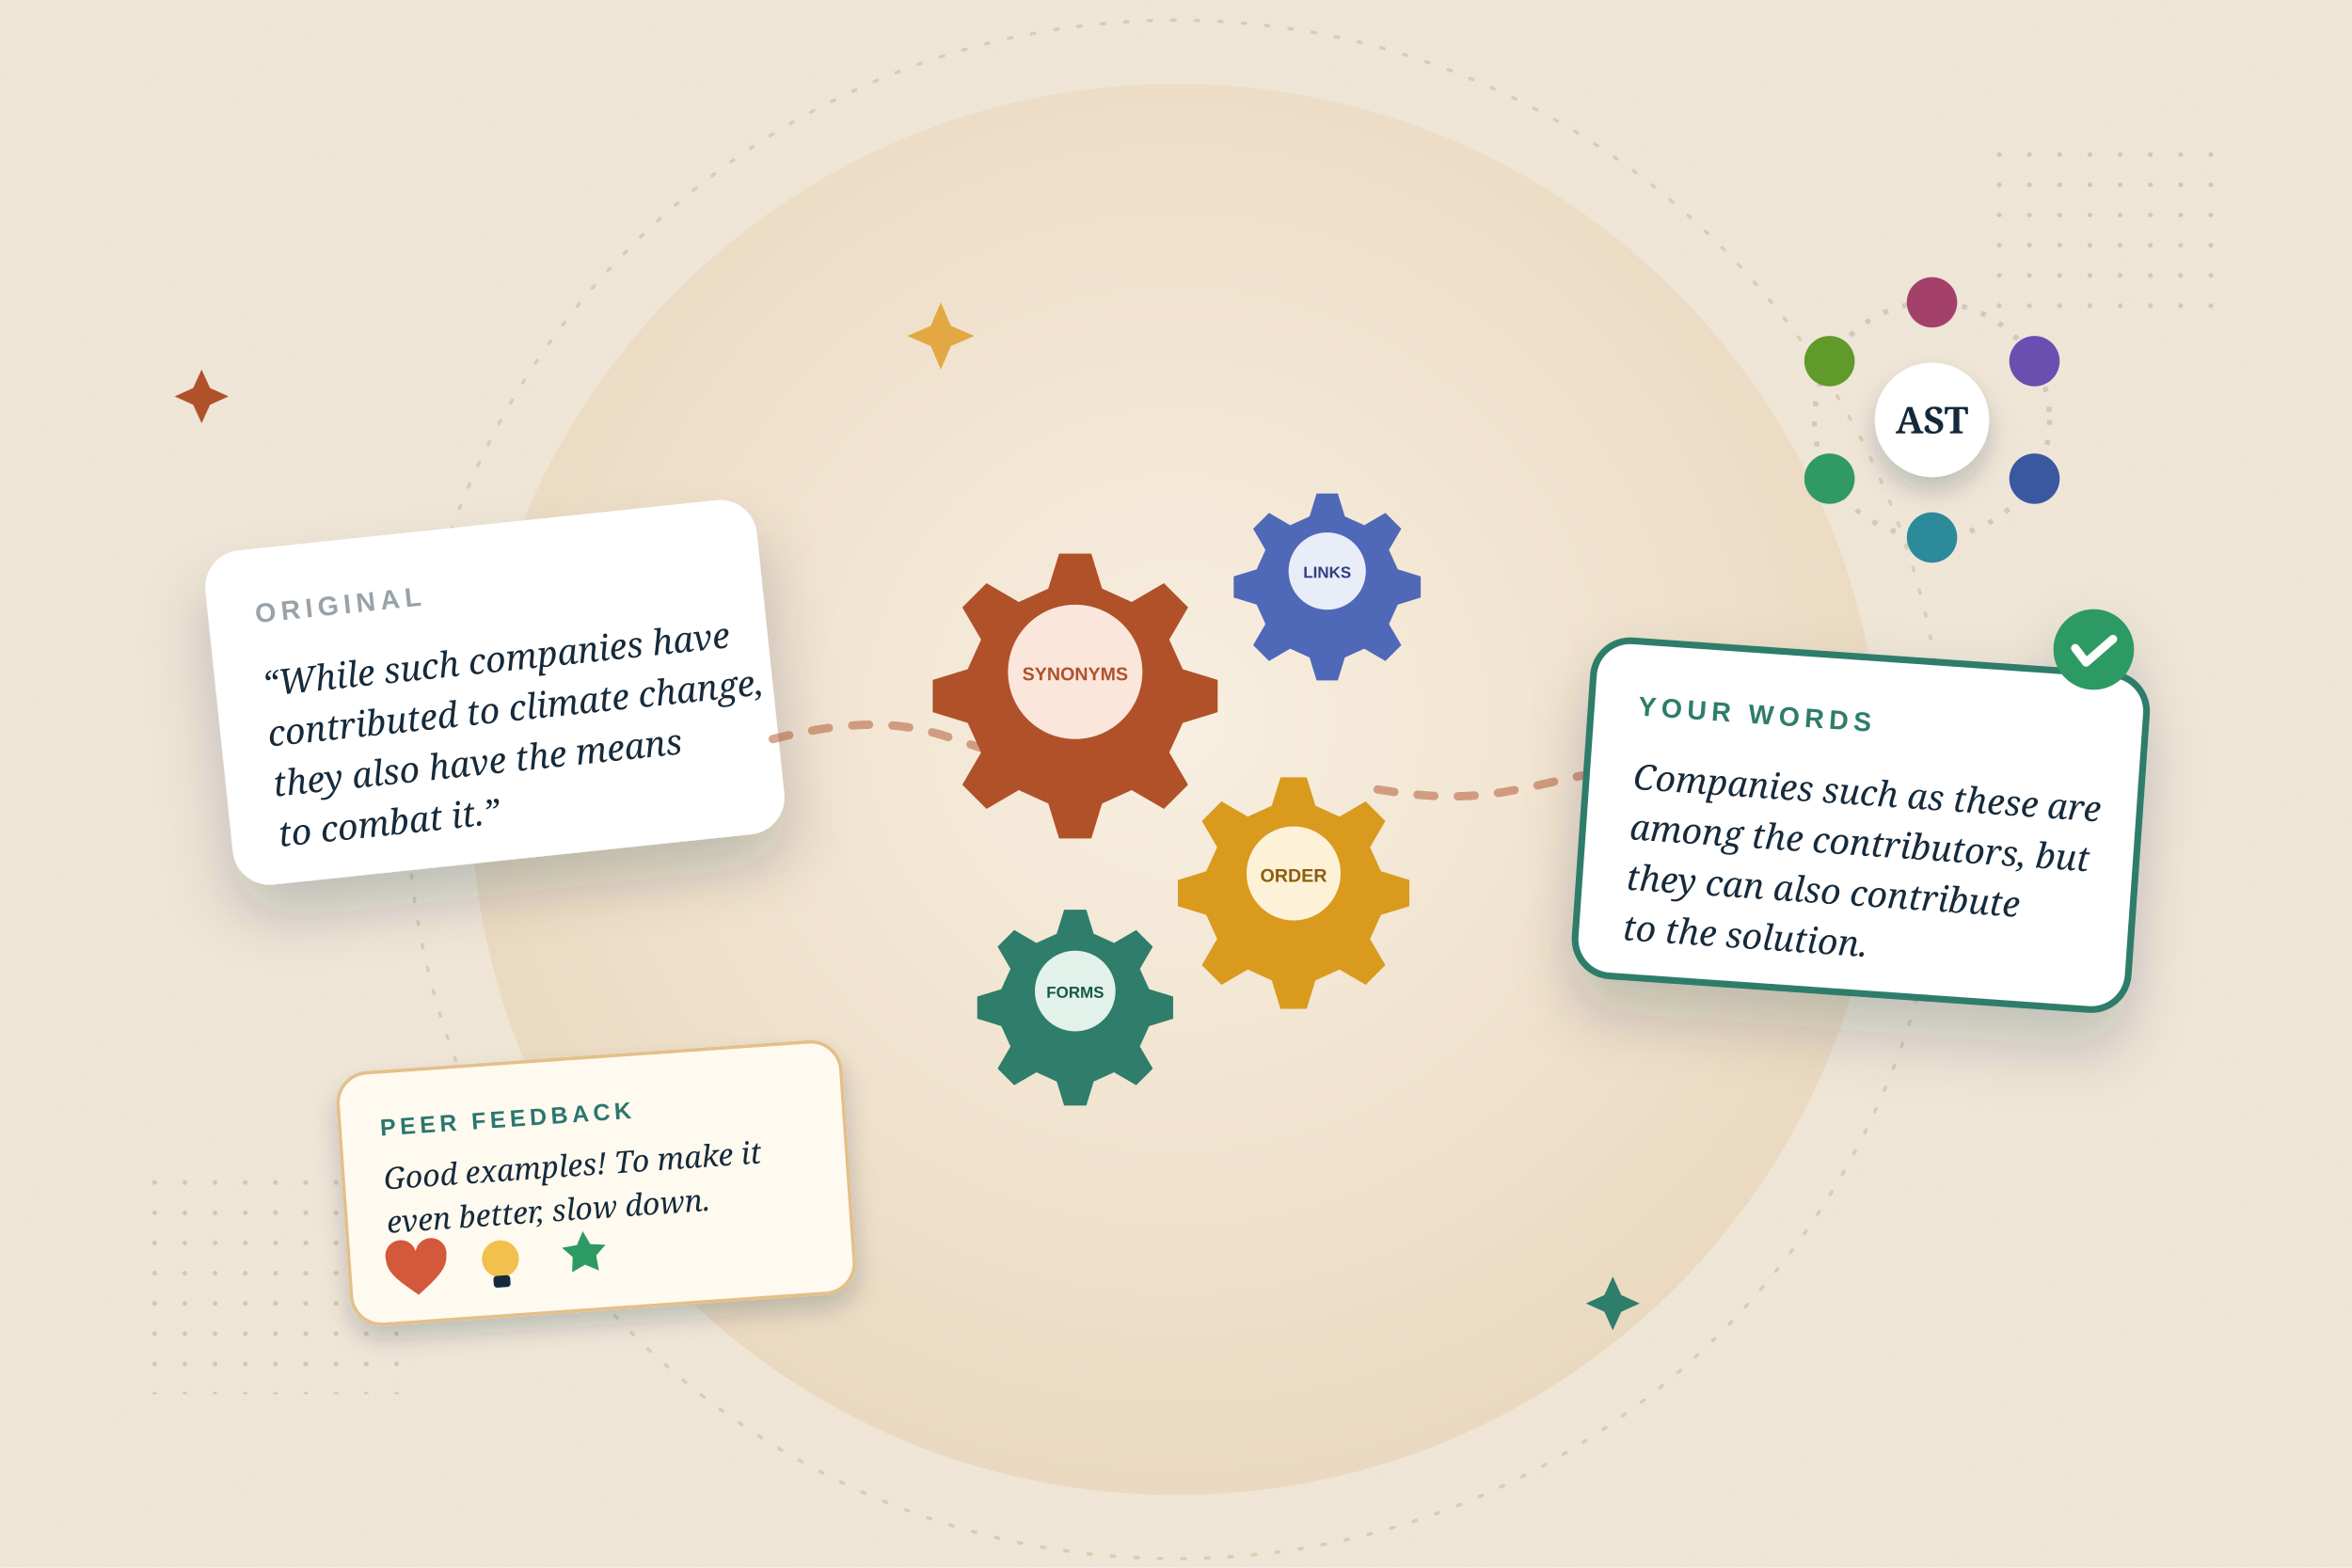
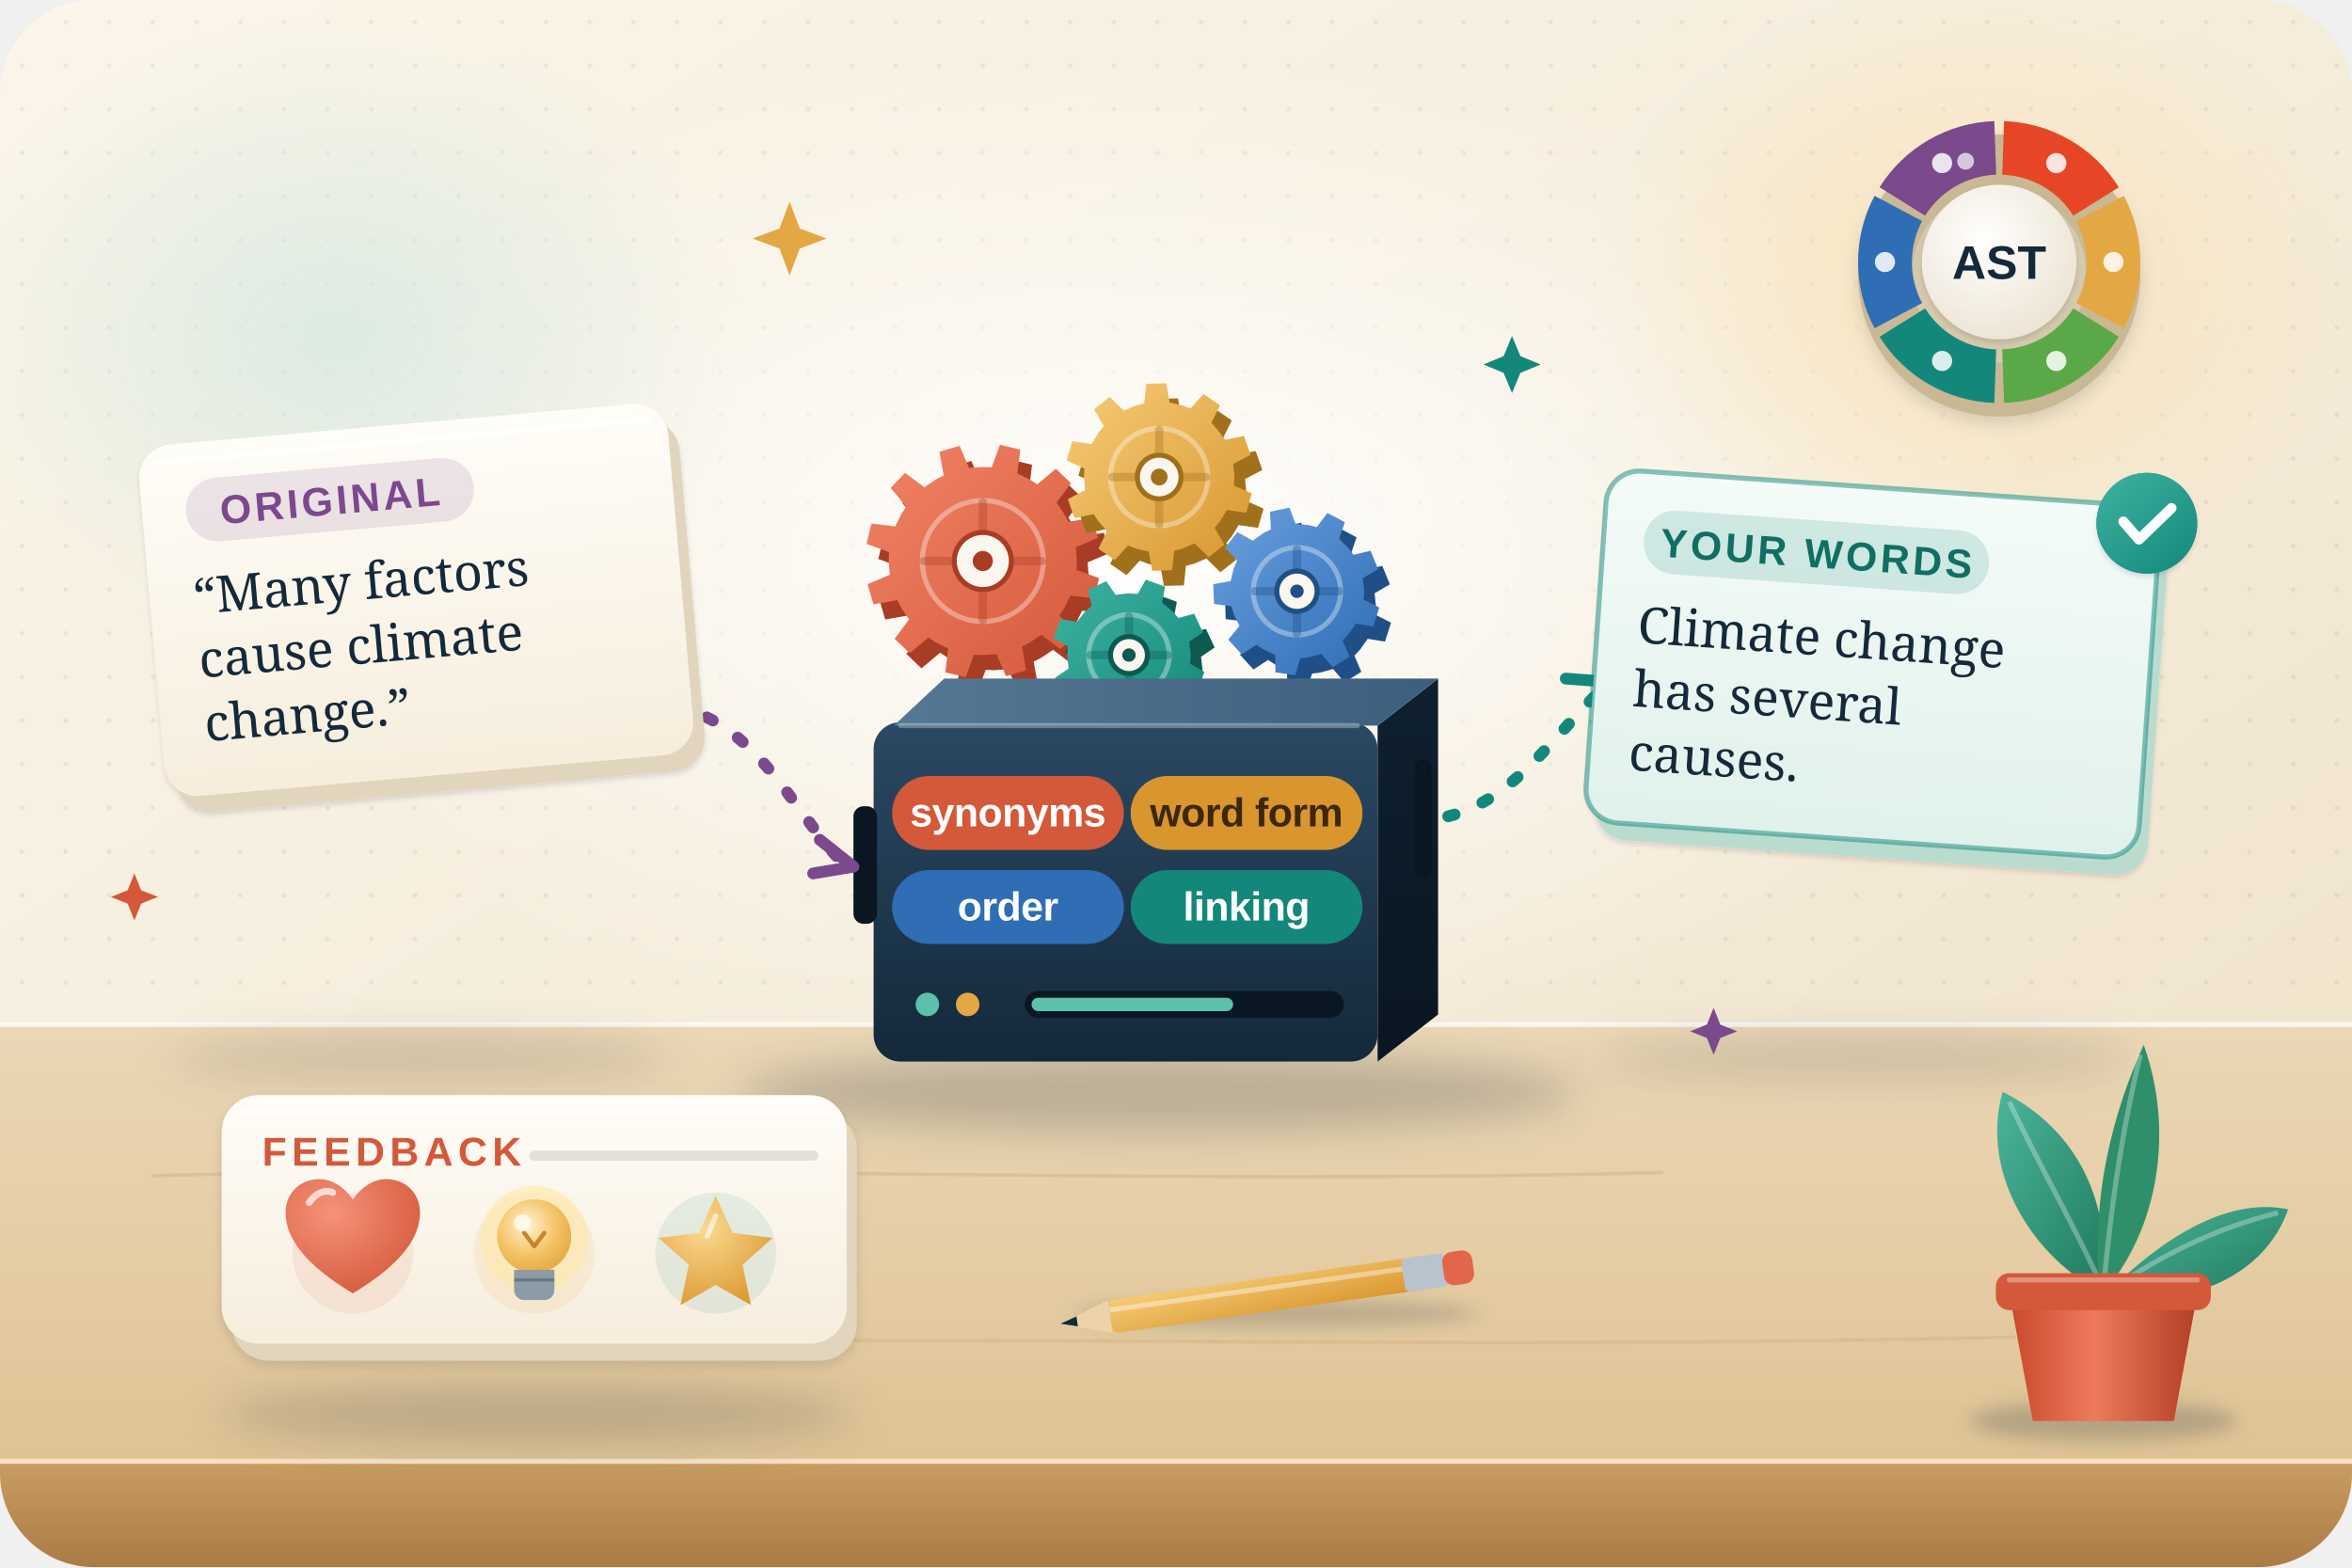
- <svg xmlns="http://www.w3.org/2000/svg" viewBox="0 0 1400 933" role="img" aria-labelledby="t">
+ <svg xmlns="http://www.w3.org/2000/svg" viewBox="0 0 1400 933" role="img" aria-labelledby="h3-t">
  <style>
-   .float { animation: float 6s ease-in-out infinite; transform-box: fill-box; transform-origin: center; } .f2 { animation-duration: 7.4s; animation-delay: -2s; } .f3 { animation-duration: 8.2s; animation-delay: -4s; }
-   .spin { animation: spin 10s linear infinite; transform-box: fill-box; transform-origin: center; } .rev { animation-direction: reverse; animation-duration: 8s; }
-   .flow { stroke-dasharray: 10 14; animation: flow 1.6s linear infinite; }
-   .orbit { animation: spin 40s linear infinite; transform-box: view-box; transform-origin: 1150px 250px; }
-   .twinkle { animation: twinkle 3s ease-in-out infinite; transform-box: fill-box; transform-origin: center; } .k2 { animation-delay: -1s; } .k3 { animation-delay: -2s; }
-   .beat { animation: beat 2.2s ease-in-out infinite; transform-box: fill-box; transform-origin: center; }
-   @keyframes float { 0%, 100% { transform: translateY(0) rotate(0); } 50% { transform: translateY(-14px) rotate(1.5deg); } }
-   @keyframes spin { to { transform: rotate(360deg); } }
-   @keyframes flow { to { stroke-dashoffset: -48; } }
-   @keyframes twinkle { 0%, 100% { opacity: .25; transform: scale(.7); } 50% { opacity: 1; transform: scale(1.1); } }
-   @keyframes beat { 0%, 100% { transform: scale(1); } 15% { transform: scale(1.15); } 30% { transform: scale(1); } }
+   .h3-spin { animation: h3-spin 12s linear infinite; transform-box: fill-box; transform-origin: center; }
+   .h3-rev { animation-direction: reverse; animation-duration: 9.6s; } .h3-c { animation-duration: 8.6s; } .h3-d { animation-duration: 7.9s; }
+   .h3-ring { animation: h3-spin 40s linear infinite; transform-box: fill-box; transform-origin: center; }
+   .h3-fl { animation: h3-fl 7s ease-in-out infinite; transform-box: fill-box; transform-origin: center; } .h3-f2 { animation-delay: -2.4s; animation-duration: 8s; } .h3-f3 { animation-delay: -4.6s; animation-duration: 9s; }
+   .h3-flow { stroke-dasharray: 4 18; animation: h3-flow 1.4s linear infinite; }
+   .h3-led { animation: h3-led 2s ease-in-out infinite; } .h3-led2 { animation-delay: -1s; }
+   .h3-beat { animation: h3-beat 2.4s ease-in-out infinite; transform-box: fill-box; transform-origin: center; }
+   .h3-glow { animation: h3-glow 3s ease-in-out infinite; }
+   .h3-leaf { animation: h3-leaf 5s ease-in-out infinite; transform-box: view-box; transform-origin: 1252px 760px; } .h3-leaf2 { animation-delay: -2.5s; }
+   .h3-tw { animation: h3-tw 3.2s ease-in-out infinite; transform-box: fill-box; transform-origin: center; } .h3-t2 { animation-delay: -1.1s; } .h3-t3 { animation-delay: -2.2s; }
+   @keyframes h3-spin { to { transform: rotate(360deg); } }
+   @keyframes h3-fl { 0%, 100% { transform: translateY(0); } 50% { transform: translateY(-12px); } }
+   @keyframes h3-flow { to { stroke-dashoffset: -44; } }
+   @keyframes h3-led { 0%, 100% { opacity: 1; } 50% { opacity: .3; } }
+   @keyframes h3-beat { 0%, 100% { transform: scale(1); } 12% { transform: scale(1.18); } 24% { transform: scale(1); } 36% { transform: scale(1.1); } 48% { transform: scale(1); } }
+   @keyframes h3-glow { 0%, 100% { opacity: .35; } 50% { opacity: .9; } }
+   @keyframes h3-leaf { 0%, 100% { transform: rotate(-2deg); } 50% { transform: rotate(2deg); } }
+   @keyframes h3-tw { 0%, 100% { opacity: .3; transform: scale(.6) rotate(0); } 50% { opacity: 1; transform: scale(1.05) rotate(45deg); } }
  @media (prefers-reduced-motion: reduce) { * { animation: none !important; } }
</style>
  <defs>
-     <filter id="paper" x="0" y="0" width="100%" height="100%">
-       <feTurbulence type="fractalNoise" baseFrequency=".8" numOctaves="3" seed="31" />
-       <feColorMatrix values="0 0 0 0 .5  0 0 0 0 .43  0 0 0 0 .32  0 0 0 .06 0" />
-       <feComposite in2="SourceGraphic" operator="in" />
-       <feBlend in="SourceGraphic" mode="multiply" />
+     <linearGradient id="h3-wall" x1="0" y1="0" x2="1" y2="1">
+       <stop offset="0" stop-color="#fbf6ea" />
+       <stop offset=".6" stop-color="#f4ead7" />
+       <stop offset="1" stop-color="#eee0c6" />
+     </linearGradient>
+     <linearGradient id="h3-floor" x1="0" y1="0" x2="0" y2="1">
+       <stop offset="0" stop-color="#ebd7b6" />
+       <stop offset="1" stop-color="#dfc394" />
+     </linearGradient>
+     <linearGradient id="h3-edge" x1="0" y1="0" x2="0" y2="1">
+       <stop offset="0" stop-color="#c99d63" />
+       <stop offset="1" stop-color="#a97c45" />
+     </linearGradient>
+     <radialGradient id="h3-glow" cx=".5" cy=".5" r=".5">
+       <stop offset="0" stop-color="#fff" stop-opacity=".95" />
+       <stop offset="1" stop-color="#fff" stop-opacity="0" />
+     </radialGradient>
+     <radialGradient id="h3-glow2" cx=".5" cy=".5" r=".5">
+       <stop offset="0" stop-color="#d6e9e3" stop-opacity=".8" />
+       <stop offset="1" stop-color="#d6e9e3" stop-opacity="0" />
+     </radialGradient>
+     <radialGradient id="h3-glow3" cx=".5" cy=".5" r=".5">
+       <stop offset="0" stop-color="#fbe2b4" stop-opacity=".8" />
+       <stop offset="1" stop-color="#fbe2b4" stop-opacity="0" />
+     </radialGradient>
+     <pattern id="h3-dots" width="26" height="26" patternUnits="userSpaceOnUse">
+       <circle cx="13" cy="13" r="1.4" fill="#14293a" fill-opacity=".07" />
+     </pattern>
+     <clipPath id="h3-clip">
+       <rect width="1400" height="933" rx="56" />
+     </clipPath>
+     <linearGradient id="h3-gC" x1="0" y1="0" x2="1" y2="1">
+       <stop offset="0" stop-color="#f28467" />
+       <stop offset="1" stop-color="#d4583a" />
+     </linearGradient>
+     <linearGradient id="h3-gG" x1="0" y1="0" x2="1" y2="1">
+       <stop offset="0" stop-color="#f6cc78" />
+       <stop offset="1" stop-color="#d9962e" />
+     </linearGradient>
+     <linearGradient id="h3-gB" x1="0" y1="0" x2="1" y2="1">
+       <stop offset="0" stop-color="#6aa0de" />
+       <stop offset="1" stop-color="#2f6db5" />
+     </linearGradient>
+     <linearGradient id="h3-gT" x1="0" y1="0" x2="1" y2="1">
+       <stop offset="0" stop-color="#3fb3a1" />
+       <stop offset="1" stop-color="#13887a" />
+     </linearGradient>
+     <linearGradient id="h3-front" x1="0" y1="0" x2="0" y2="1">
+       <stop offset="0" stop-color="#2b4964" />
+       <stop offset="1" stop-color="#14293a" />
+     </linearGradient>
+     <linearGradient id="h3-top" x1="0" y1="0" x2="1" y2="0">
+       <stop offset="0" stop-color="#557894" />
+       <stop offset="1" stop-color="#3d5f7d" />
+     </linearGradient>
+     <linearGradient id="h3-side" x1="0" y1="0" x2="0" y2="1">
+       <stop offset="0" stop-color="#0f2030" />
+       <stop offset="1" stop-color="#0a1622" />
+     </linearGradient>
+     <linearGradient id="h3-card" x1="0" y1="0" x2="0" y2="1">
+       <stop offset="0" stop-color="#fffdf8" />
+       <stop offset="1" stop-color="#f6eddc" />
+     </linearGradient>
+     <linearGradient id="h3-card2" x1="0" y1="0" x2="0" y2="1">
+       <stop offset="0" stop-color="#f4fbf8" />
+       <stop offset="1" stop-color="#e0f1eb" />
+     </linearGradient>
+     <linearGradient id="h3-pot" x1="0" y1="0" x2="1" y2="0">
+       <stop offset="0" stop-color="#c9482c" />
+       <stop offset=".45" stop-color="#ee7a5c" />
+       <stop offset="1" stop-color="#b13f26" />
+     </linearGradient>
+     <linearGradient id="h3-lf" x1="0" y1="0" x2="1" y2="1">
+       <stop offset="0" stop-color="#4cb59a" />
+       <stop offset="1" stop-color="#1f7a5f" />
+     </linearGradient>
+     <radialGradient id="h3-bulb" cx=".4" cy=".35" r=".7">
+       <stop offset="0" stop-color="#fff4cf" />
+       <stop offset=".6" stop-color="#f4c162" />
+       <stop offset="1" stop-color="#e3a843" />
+     </radialGradient>
+     <radialGradient id="h3-heart" cx=".35" cy=".3" r=".8">
+       <stop offset="0" stop-color="#f6927a" />
+       <stop offset="1" stop-color="#d4583a" />
+     </radialGradient>
+     <radialGradient id="h3-star" cx=".4" cy=".3" r=".8">
+       <stop offset="0" stop-color="#fbd98f" />
+       <stop offset="1" stop-color="#d9962e" />
+     </radialGradient>
+     <radialGradient id="h3-hub" cx=".4" cy=".35" r=".7">
+       <stop offset="0" stop-color="#ffffff" />
+       <stop offset="1" stop-color="#ece3d2" />
+     </radialGradient>
+     <filter id="h3-sh" x="-20%" y="-20%" width="140%" height="160%">
+       <feDropShadow dx="0" dy="22" stdDeviation="20" flood-color="#14293a" flood-opacity=".18" />
+       <feDropShadow dx="0" dy="3" stdDeviation="3" flood-color="#14293a" flood-opacity=".14" />
    </filter>
-     <filter id="soft" x="-20%" y="-20%" width="140%" height="160%">
-       <feDropShadow dx="0" dy="20" stdDeviation="18" flood-color="#14293a" flood-opacity=".2" />
+     <filter id="h3-sh2" x="-30%" y="-30%" width="160%" height="180%">
+       <feDropShadow dx="0" dy="10" stdDeviation="9" flood-color="#14293a" flood-opacity=".18" />
+       <feDropShadow dx="0" dy="2" stdDeviation="1.5" flood-color="#14293a" flood-opacity=".12" />
    </filter>
-     <filter id="lift" x="-30%" y="-30%" width="160%" height="170%">
-       <feDropShadow dx="0" dy="8" stdDeviation="7" flood-color="#14293a" flood-opacity=".2" />
+     <filter id="h3-blur" x="-30%" y="-80%" width="160%" height="260%">
+       <feGaussianBlur stdDeviation="12" />
    </filter>
-     <radialGradient id="glow" cx="50%" cy="45%" r="55%">
-       <stop offset="0" stop-color="#f8efe1" />
-       <stop offset="1" stop-color="#ead9c0" />
-     </radialGradient>
-     <pattern id="dots" width="18" height="18" patternUnits="userSpaceOnUse">
-       <circle cx="2" cy="2" r="1.4" fill="#8c6a2e" opacity=".25" />
-     </pattern>
-     <path id="gear" d="M-6-44h12l4 13 11 5 12-7 9 9-7 12 5 11 13 4v12l-13 4-5 11 7 12-9 9-12-7-11 5-4 13h-12l-4-13-11-5-12 7-9-9 7-12-5-11-13-4v-12l13-4 5-11-7-12 9-9 12 7 11-5z" />
+     <filter id="h3-blur2" x="-30%" y="-80%" width="160%" height="260%">
+       <feGaussianBlur stdDeviation="5" />
+     </filter>
  </defs>
-   <rect width="1400" height="933" fill="#f0e7d9" />
-   <rect width="1400" height="933" fill="#f0e7d9" filter="url(#paper)" />
-   <circle cx="700" cy="470" r="420" fill="url(#glow)" />
-   <circle cx="700" cy="470" r="458" fill="none" stroke="#8c6a2e" stroke-opacity=".2" stroke-width="2" stroke-dasharray="2 12" stroke-linecap="round" />
-   <rect x="90" y="700" width="160" height="130" fill="url(#dots)" />
-   <rect x="1180" y="80" width="140" height="110" fill="url(#dots)" />
-   <g class="float">
-     <g transform="translate(120 330) rotate(-6)" filter="url(#soft)">
-       <rect width="330" height="200" rx="22" fill="#fff" />
-       <text x="28" y="44" font-family="'Helvetica Neue', Arial, sans-serif" font-weight="800" font-size="16" letter-spacing="3" fill="#98a2a9">ORIGINAL</text>
-       <text x="28" y="88" font-family="Georgia, serif" font-style="italic" font-size="21" fill="#14293a">“While such companies have</text>
-       <text x="28" y="118" font-family="Georgia, serif" font-style="italic" font-size="21" fill="#14293a">contributed to climate change,</text>
-       <text x="28" y="148" font-family="Georgia, serif" font-style="italic" font-size="21" fill="#14293a">they also have the means</text>
-       <text x="28" y="178" font-family="Georgia, serif" font-style="italic" font-size="21" fill="#14293a">to combat it.”</text>
-     </g>
-   </g>
-   <path class="flow" d="M460 440C540 420 560 440 600 450M820 470C880 480 900 470 950 460" stroke="#b0512a" stroke-opacity=".5" stroke-width="5" fill="none" stroke-linecap="round" />
-   <g transform="translate(640 400)">
-     <g class="spin">
-       <use href="#gear" fill="#b0512a" transform="scale(1.6)" />
-     </g>
-     <circle r="40" fill="#fbe6dc" />
-     <text y="5" text-anchor="middle" font-family="'Helvetica Neue', Arial, sans-serif" font-weight="800" font-size="11" fill="#b0512a">SYNONYMS</text>
-   </g>
-   <g transform="translate(770 520)">
-     <g class="spin rev">
-       <use href="#gear" fill="#d99a1e" transform="scale(1.3)" />
-     </g>
-     <circle r="28" fill="#fdf1d8" />
-     <text y="5" text-anchor="middle" font-family="'Helvetica Neue', Arial, sans-serif" font-weight="800" font-size="11" fill="#8a5f0c">ORDER</text>
-   </g>
-   <g transform="translate(640 590)">
-     <g class="spin">
-       <use href="#gear" fill="#2f7d6b" transform="scale(1.1)" />
-     </g>
-     <circle r="24" fill="#e2f1ea" />
-     <text y="4" text-anchor="middle" font-family="'Helvetica Neue', Arial, sans-serif" font-weight="800" font-size="9.5" fill="#145946">FORMS</text>
-   </g>
-   <g transform="translate(790 340)">
-     <g class="spin rev">
-       <use href="#gear" fill="#4f68b8" transform="scale(1.05)" />
-     </g>
-     <circle r="23" fill="#e9edf8" />
-     <text y="4" text-anchor="middle" font-family="'Helvetica Neue', Arial, sans-serif" font-weight="800" font-size="9.5" fill="#2c3f80">LINKS</text>
-   </g>
-   <g class="float f2">
-     <g transform="translate(950 380) rotate(4)" filter="url(#soft)">
-       <rect width="330" height="200" rx="22" fill="#fff" />
-       <rect width="330" height="200" rx="22" fill="none" stroke="#2f7d6b" stroke-width="4" />
-       <text x="28" y="44" font-family="'Helvetica Neue', Arial, sans-serif" font-weight="800" font-size="16" letter-spacing="3" fill="#2f7d6b">YOUR WORDS</text>
-       <text x="28" y="88" font-family="Georgia, serif" font-style="italic" font-size="21" fill="#14293a">Companies such as these are</text>
-       <text x="28" y="118" font-family="Georgia, serif" font-style="italic" font-size="21" fill="#14293a">among the contributors, but</text>
-       <text x="28" y="148" font-family="Georgia, serif" font-style="italic" font-size="21" fill="#14293a">they can also contribute</text>
-       <text x="28" y="178" font-family="Georgia, serif" font-style="italic" font-size="21" fill="#14293a">to the solution.</text>
-       <g transform="translate(296 -14)">
-         <circle r="24" fill="#2f9a63" />
-         <path d="M-11 0l7 8 15-15" stroke="#fff" stroke-width="5" stroke-linecap="round" stroke-linejoin="round" fill="none" />
-       </g>
-     </g>
-   </g>
-   <g class="orbit">
-     <circle cx="1150" cy="250" r="70" fill="none" stroke="#14293a" stroke-opacity=".15" stroke-width="3" stroke-dasharray="3 9" />
-     <circle cx="1150" cy="180" r="15" fill="#a3416a" />
-     <circle cx="1211" cy="215" r="15" fill="#6a4fb0" />
-     <circle cx="1211" cy="285" r="15" fill="#3a58a0" />
-     <circle cx="1150" cy="320" r="15" fill="#2d8a9a" />
-     <circle cx="1089" cy="285" r="15" fill="#2f9a63" />
-     <circle cx="1089" cy="215" r="15" fill="#5f9a2a" />
-   </g>
-   <circle cx="1150" cy="250" r="34" fill="#fff" filter="url(#lift)" />
-   <text x="1150" y="258" text-anchor="middle" font-family="Georgia, serif" font-weight="700" font-size="22" fill="#14293a">AST</text>
-   <g class="float f3">
-     <g transform="translate(200 640) rotate(-4)" filter="url(#lift)">
-       <rect width="300" height="150" rx="18" fill="#fffaf0" />
-       <rect width="300" height="150" rx="18" fill="none" stroke="#e3c08a" stroke-width="2" />
-       <text x="24" y="38" font-family="'Helvetica Neue', Arial, sans-serif" font-weight="800" font-size="14" letter-spacing="2.5" fill="#2b776e">PEER FEEDBACK</text>
-       <text x="24" y="70" font-family="Georgia, serif" font-style="italic" font-size="18" fill="#14293a">Good examples! To make it</text>
-       <text x="24" y="96" font-family="Georgia, serif" font-style="italic" font-size="18" fill="#14293a">even better, slow down.</text>
-       <g transform="translate(40 124)">
-         <g class="beat">
-           <path d="M0 10c-10-8-18-14-18-22a9 9 0 0 1 18-4 9 9 0 0 1 18 4c0 8-8 14-18 22z" fill="#d4583a" />
-         </g>
-       </g>
-       <g transform="translate(90 116)">
-         <circle r="11" fill="#f2c14e" />
-         <rect x="-5" y="10" width="10" height="7" rx="2" fill="#14293a" />
-       </g>
-       <g transform="translate(140 116)">
-         <path d="M0-13l4 8 9 1-6 6 1 9-8-4-8 4 1-9-6-6 9-1z" fill="#2f9a63" />
-       </g>
-     </g>
-   </g>
-   <g class="twinkle">
-     <path d="M560 180l6 14 14 6-14 6-6 14-6-14-14-6 14-6z" fill="#e3a843" />
-   </g>
-   <g class="twinkle k2">
-     <path d="M960 760l5 11 11 5-11 5-5 11-5-11-11-5 11-5z" fill="#2f7d6b" />
-   </g>
-   <g class="twinkle k3">
-     <path d="M120 220l5 11 11 5-11 5-5 11-5-11-11-5 11-5z" fill="#b0512a" />
+   <g clip-path="url(#h3-clip)">
+     <rect width="1400" height="933" fill="url(#h3-wall)" />
+     <rect width="1400" height="610" fill="url(#h3-dots)" />
+     <ellipse cx="680" cy="330" rx="540" ry="300" fill="url(#h3-glow)" />
+     <ellipse cx="200" cy="200" rx="240" ry="190" fill="url(#h3-glow2)" />
+     <ellipse cx="1180" cy="170" rx="230" ry="180" fill="url(#h3-glow3)" />
+     <path d="M0 610h1400v260H0z" fill="url(#h3-floor)" />
+     <path d="M0 610h1400" stroke="#fff" stroke-opacity=".7" stroke-width="3" />
+     <path d="M0 870h1400v63H0z" fill="url(#h3-edge)" />
+     <path d="M0 870h1400" stroke="#f5e2c2" stroke-width="3" />
+     <path d="M90 700c300-8 600 6 900-2M300 800c280-6 560 4 900-4" stroke="#d7b688" stroke-width="2" fill="none" opacity=".6" />
+     <g transform="translate(0 34)">
+       <g transform="translate(585 300)">
+         <g transform="translate(7 9)">
+           <path class="h3-spin" d="M56.0 0.0L55.8 5.3L69.2 10.2L66.3 22.3L52.1 20.6L48.5 28.0L45.6 32.4L54.9 43.5L46.3 52.5L34.8 43.9L28.0 48.5L23.3 50.9L25.8 65.1L13.8 68.6L8.2 55.4L0.0 56.0L-5.3 55.8L-10.2 69.2L-22.3 66.3L-20.6 52.1L-28.0 48.5L-32.4 45.6L-43.5 54.9L-52.5 46.3L-43.9 34.8L-48.5 28.0L-50.9 23.3L-65.1 25.8L-68.6 13.8L-55.4 8.2L-56.0 0.0L-55.8 -5.3L-69.2 -10.2L-66.3 -22.3L-52.1 -20.6L-48.5 -28.0L-45.6 -32.4L-54.9 -43.5L-46.3 -52.5L-34.8 -43.9L-28.0 -48.5L-23.3 -50.9L-25.8 -65.1L-13.8 -68.6L-8.2 -55.4L-0.0 -56.0L5.3 -55.8L10.2 -69.2L22.3 -66.3L20.6 -52.1L28.0 -48.5L32.4 -45.6L43.5 -54.9L52.5 -46.3L43.9 -34.8L48.5 -28.0L50.9 -23.3L65.1 -25.8L68.6 -13.8L55.4 -8.2Z" fill="#a93c24" />
+         </g>
+         <path class="h3-spin" d="M56.0 0.0L55.8 5.3L69.2 10.2L66.3 22.3L52.1 20.6L48.5 28.0L45.6 32.4L54.9 43.5L46.3 52.5L34.8 43.9L28.0 48.5L23.3 50.9L25.8 65.1L13.8 68.6L8.2 55.4L0.0 56.0L-5.3 55.8L-10.2 69.2L-22.3 66.3L-20.6 52.1L-28.0 48.5L-32.4 45.6L-43.5 54.9L-52.5 46.3L-43.9 34.8L-48.5 28.0L-50.9 23.3L-65.1 25.8L-68.6 13.8L-55.4 8.2L-56.0 0.0L-55.8 -5.3L-69.2 -10.2L-66.3 -22.3L-52.1 -20.6L-48.5 -28.0L-45.6 -32.4L-54.9 -43.5L-46.3 -52.5L-34.8 -43.9L-28.0 -48.5L-23.3 -50.9L-25.8 -65.1L-13.8 -68.6L-8.2 -55.4L-0.0 -56.0L5.3 -55.8L10.2 -69.2L22.3 -66.3L20.6 -52.1L28.0 -48.5L32.4 -45.6L43.5 -54.9L52.5 -46.3L43.9 -34.8L48.5 -28.0L50.9 -23.3L65.1 -25.8L68.6 -13.8L55.4 -8.2Z" fill="url(#h3-gC)" />
+         <g class="h3-spin">
+           <circle r="36" fill="none" stroke="#fff" stroke-opacity=".35" stroke-width="3" />
+           <path d="M0 -35V35M-35 0H35" stroke="#a93c24" stroke-opacity=".35" stroke-width="5" stroke-linecap="round" />
+         </g>
+         <circle r="17" fill="#fbf7ef" />
+         <circle r="17" fill="none" stroke="#a93c24" stroke-width="3" />
+         <circle r="6" fill="#a93c24" />
+       </g>
+       <g transform="translate(690 250)">
+         <g transform="translate(7 9)">
+           <path class="h3-spin h3-rev" d="M44.8 0.0L44.5 5.1L55.1 9.8L51.8 21.3L40.3 19.6L36.2 26.3L33.0 30.3L38.8 40.3L29.4 47.7L21.1 39.5L13.8 42.6L8.9 43.9L7.7 55.5L-4.2 55.8L-6.2 44.4L-13.8 42.6L-18.6 40.8L-26.4 49.4L-36.2 42.7L-31.1 32.3L-36.2 26.3L-39.0 22.1L-50.4 24.5L-54.4 13.2L-44.1 7.8L-44.8 0.0L-44.5 -5.1L-55.1 -9.8L-51.8 -21.3L-40.3 -19.6L-36.2 -26.3L-33.0 -30.3L-38.8 -40.3L-29.4 -47.7L-21.1 -39.5L-13.8 -42.6L-8.9 -43.9L-7.7 -55.5L4.2 -55.8L6.2 -44.4L13.8 -42.6L18.6 -40.8L26.4 -49.4L36.2 -42.7L31.1 -32.3L36.2 -26.3L39.0 -22.1L50.4 -24.5L54.4 -13.2L44.1 -7.8Z" fill="#a0701c" />
+         </g>
+         <path class="h3-spin h3-rev" d="M44.8 0.0L44.5 5.1L55.1 9.8L51.8 21.3L40.3 19.6L36.2 26.3L33.0 30.3L38.8 40.3L29.4 47.7L21.1 39.5L13.8 42.6L8.9 43.9L7.7 55.5L-4.2 55.8L-6.2 44.4L-13.8 42.6L-18.6 40.8L-26.4 49.4L-36.2 42.7L-31.1 32.3L-36.2 26.3L-39.0 22.1L-50.4 24.5L-54.4 13.2L-44.1 7.8L-44.8 0.0L-44.5 -5.1L-55.1 -9.8L-51.8 -21.3L-40.3 -19.6L-36.2 -26.3L-33.0 -30.3L-38.8 -40.3L-29.4 -47.7L-21.1 -39.5L-13.8 -42.6L-8.9 -43.9L-7.7 -55.5L4.2 -55.8L6.2 -44.4L13.8 -42.6L18.6 -40.8L26.4 -49.4L36.2 -42.7L31.1 -32.3L36.2 -26.3L39.0 -22.1L50.4 -24.5L54.4 -13.2L44.1 -7.8Z" fill="url(#h3-gG)" />
+         <g class="h3-spin h3-rev">
+           <circle r="29" fill="none" stroke="#fff" stroke-opacity=".35" stroke-width="3" />
+           <path d="M0 -28V28M-28 0H28" stroke="#a0701c" stroke-opacity=".35" stroke-width="5" stroke-linecap="round" />
+         </g>
+         <circle r="13" fill="#fbf7ef" />
+         <circle r="13" fill="none" stroke="#a0701c" stroke-width="3" />
+         <circle r="5" fill="#a0701c" />
+       </g>
+       <g transform="translate(772 318)">
+         <g transform="translate(7 9)">
+           <path class="h3-spin h3-c" d="M40.0 0.0L39.7 5.0L49.0 9.7L45.4 21.0L35.1 19.3L30.6 25.7L27.2 29.3L31.3 39.0L21.3 45.2L14.5 37.3L6.9 39.4L2.0 40.0L-1.0 50.0L-12.8 48.3L-12.9 37.9L-20.0 34.6L-24.2 31.9L-32.9 37.6L-40.9 28.8L-34.2 20.7L-37.6 13.7L-39.0 8.9L-49.4 7.6L-49.8 -4.2L-39.5 -6.1L-37.6 -13.7L-35.6 -18.3L-42.8 -25.9L-35.5 -35.2L-26.3 -30.1L-20.0 -34.6L-15.5 -36.9L-16.1 -47.3L-4.5 -49.8L-0.8 -40.0L6.9 -39.4L11.8 -38.2L18.1 -46.6L28.5 -41.1L25.1 -31.2L30.6 -25.7L33.6 -21.7L43.8 -24.1L48.3 -13.1L39.2 -7.8Z" fill="#1f4f86" />
+         </g>
+         <path class="h3-spin h3-c" d="M40.0 0.0L39.7 5.0L49.0 9.7L45.4 21.0L35.1 19.3L30.6 25.7L27.2 29.3L31.3 39.0L21.3 45.2L14.5 37.3L6.9 39.4L2.0 40.0L-1.0 50.0L-12.8 48.3L-12.9 37.9L-20.0 34.6L-24.2 31.9L-32.9 37.6L-40.9 28.8L-34.2 20.7L-37.6 13.7L-39.0 8.9L-49.4 7.6L-49.8 -4.2L-39.5 -6.1L-37.6 -13.7L-35.6 -18.3L-42.8 -25.9L-35.5 -35.2L-26.3 -30.1L-20.0 -34.6L-15.5 -36.9L-16.1 -47.3L-4.5 -49.8L-0.8 -40.0L6.9 -39.4L11.8 -38.2L18.1 -46.6L28.5 -41.1L25.1 -31.2L30.6 -25.7L33.6 -21.7L43.8 -24.1L48.3 -13.1L39.2 -7.8Z" fill="url(#h3-gB)" />
+         <g class="h3-spin h3-c">
+           <circle r="26" fill="none" stroke="#fff" stroke-opacity=".35" stroke-width="3" />
+           <path d="M0 -25V25M-25 0H25" stroke="#1f4f86" stroke-opacity=".35" stroke-width="5" stroke-linecap="round" />
+         </g>
+         <circle r="12" fill="#fbf7ef" />
+         <circle r="12" fill="none" stroke="#1f4f86" stroke-width="3" />
+         <circle r="4" fill="#1f4f86" />
+       </g>
+       <g transform="translate(672 356)">
+         <g transform="translate(7 9)">
+           <path class="h3-spin h3-rev h3-d" d="M36.8 0.0L36.4 5.2L44.9 10.0L40.7 21.5L31.1 19.7L26.0 26.0L22.1 29.4L24.6 38.8L13.5 44.0L8.0 35.9L0.0 36.8L-5.2 36.4L-10.0 44.9L-21.5 40.7L-19.7 31.1L-26.0 26.0L-29.4 22.1L-38.8 24.6L-44.0 13.5L-35.9 8.0L-36.8 0.0L-36.4 -5.2L-44.9 -10.0L-40.7 -21.5L-31.1 -19.7L-26.0 -26.0L-22.1 -29.4L-24.6 -38.8L-13.5 -44.0L-8.0 -35.9L-0.0 -36.8L5.2 -36.4L10.0 -44.9L21.5 -40.7L19.7 -31.1L26.0 -26.0L29.4 -22.1L38.8 -24.6L44.0 -13.5L35.9 -8.0Z" fill="#0d5a50" />
+         </g>
+         <path class="h3-spin h3-rev h3-d" d="M36.8 0.0L36.4 5.2L44.9 10.0L40.7 21.5L31.1 19.7L26.0 26.0L22.1 29.4L24.6 38.8L13.5 44.0L8.0 35.9L0.0 36.8L-5.2 36.4L-10.0 44.9L-21.5 40.7L-19.7 31.1L-26.0 26.0L-29.4 22.1L-38.8 24.6L-44.0 13.5L-35.9 8.0L-36.8 0.0L-36.4 -5.2L-44.9 -10.0L-40.7 -21.5L-31.1 -19.7L-26.0 -26.0L-22.1 -29.4L-24.6 -38.8L-13.5 -44.0L-8.0 -35.9L-0.0 -36.8L5.2 -36.4L10.0 -44.9L21.5 -40.7L19.7 -31.1L26.0 -26.0L29.4 -22.1L38.8 -24.6L44.0 -13.5L35.9 -8.0Z" fill="url(#h3-gT)" />
+         <g class="h3-spin h3-rev h3-d">
+           <circle r="24" fill="none" stroke="#fff" stroke-opacity=".35" stroke-width="3" />
+           <path d="M0 -23V23M-23 0H23" stroke="#0d5a50" stroke-opacity=".35" stroke-width="5" stroke-linecap="round" />
+         </g>
+         <circle r="11" fill="#fbf7ef" />
+         <circle r="11" fill="none" stroke="#0d5a50" stroke-width="3" />
+         <circle r="4" fill="#0d5a50" />
+       </g>
+     </g>
+     <ellipse cx="690" cy="650" rx="250" ry="24" fill="#14293a" opacity=".22" filter="url(#h3-blur)" />
+     <path d="M820 432l36-28v200l-36 28z" fill="url(#h3-side)" />
+     <rect x="520" y="430" width="300" height="202" rx="16" fill="url(#h3-front)" />
+     <path d="M532 432l30-28h294l-36 28z" fill="url(#h3-top)" />
+     <path d="M536 432h272" stroke="#fff" stroke-opacity=".3" stroke-width="3" stroke-linecap="round" />
+     <rect x="508" y="480" width="14" height="70" rx="6" fill="#0a1622" />
+     <rect x="842" y="452" width="10" height="70" rx="5" fill="#0a1622" />
+     <g font-family="'Helvetica Neue', Arial, sans-serif" font-weight="700" font-size="24" letter-spacing="-.3" text-anchor="middle" fill="#fff">
+       <rect x="531" y="462" width="138" height="44" rx="22" fill="#d4583a" />
+       <text x="600" y="492">synonyms</text>
+       <rect x="673" y="462" width="138" height="44" rx="22" fill="#d9962e" />
+       <text x="742" y="492" fill="#3d2706">word form</text>
+       <rect x="531" y="518" width="138" height="44" rx="22" fill="#2f6db5" />
+       <text x="600" y="548">order</text>
+       <rect x="673" y="518" width="138" height="44" rx="22" fill="#13887a" />
+       <text x="742" y="548">linking</text>
+     </g>
+     <circle class="h3-led" cx="552" cy="598" r="7" fill="#5cc0ac" />
+     <circle class="h3-led h3-led2" cx="576" cy="598" r="7" fill="#e3a843" />
+     <rect x="610" y="590" width="190" height="16" rx="8" fill="#0a1622" />
+     <rect class="h3-glow" x="614" y="594" width="120" height="8" rx="4" fill="#5cc0ac" />
+     <path class="h3-flow" d="M400 420c50 10 70 60 100 92" fill="none" stroke="#7a4a8c" stroke-width="7" stroke-linecap="round" />
+     <path d="M488 500l20 16l-24 4" fill="none" stroke="#7a4a8c" stroke-width="7" stroke-linecap="round" stroke-linejoin="round" />
+     <path class="h3-flow" d="M862 486c40-10 64-50 92-76" fill="none" stroke="#13887a" stroke-width="7" stroke-linecap="round" />
+     <path d="M932 404l26 2l-8 24" fill="none" stroke="#13887a" stroke-width="7" stroke-linecap="round" stroke-linejoin="round" />
+     <ellipse cx="250" cy="630" rx="150" ry="14" fill="#14293a" opacity=".14" filter="url(#h3-blur)" />
+     <g class="h3-fl">
+       <g transform="rotate(-5 250 360)">
+         <g filter="url(#h3-sh2)">
+           <rect x="96" y="262" width="316" height="210" rx="20" fill="#e2d5bd" />
+           <rect x="90" y="252" width="316" height="210" rx="20" fill="url(#h3-card)" />
+         </g>
+         <path d="M100 262h296" stroke="#fff" stroke-width="3" stroke-linecap="round" />
+         <rect x="116" y="274" width="172" height="38" rx="19" fill="#7a4a8c" opacity=".14" />
+         <text x="202" y="302" text-anchor="middle" font-family="'Helvetica Neue', Arial, sans-serif" font-weight="800" font-size="24" letter-spacing="2" fill="#7a4a8c">ORIGINAL</text>
+         <g font-family="Georgia, serif" font-size="30" fill="#14293a">
+           <text x="116" y="354">“Many factors</text>
+           <text x="116" y="392">cause climate</text>
+           <text x="116" y="430">change.”</text>
+         </g>
+       </g>
+     </g>
+     <ellipse cx="1110" cy="630" rx="160" ry="14" fill="#14293a" opacity=".14" filter="url(#h3-blur)" />
+     <g class="h3-fl h3-f2">
+       <g transform="rotate(4 1110 390)">
+         <g filter="url(#h3-sh2)">
+           <rect x="956" y="300" width="330" height="210" rx="20" fill="#b9dccf" />
+           <rect x="950" y="290" width="330" height="210" rx="20" fill="url(#h3-card2)" />
+         </g>
+         <rect x="950" y="290" width="330" height="210" rx="20" fill="none" stroke="#13887a" stroke-opacity=".5" stroke-width="3" />
+         <rect x="974" y="312" width="206" height="38" rx="19" fill="#13887a" opacity=".16" />
+         <text x="1077" y="340" text-anchor="middle" font-family="'Helvetica Neue', Arial, sans-serif" font-weight="800" font-size="24" letter-spacing="2" fill="#0f6f63">YOUR WORDS</text>
+         <g font-family="Georgia, serif" font-size="30" fill="#14293a">
+           <text x="974" y="392">Climate change</text>
+           <text x="974" y="430">has several</text>
+           <text x="974" y="468">causes.</text>
+         </g>
+         <g filter="url(#h3-sh2)">
+           <circle cx="1272" cy="300" r="30" fill="#13887a" />
+         </g>
+         <circle cx="1272" cy="300" r="30" fill="url(#h3-gT)" />
+         <path d="M1258 300l10 10l18-20" fill="none" stroke="#fff" stroke-width="6" stroke-linecap="round" stroke-linejoin="round" />
+       </g>
+     </g>
+     <g class="h3-fl h3-f3">
+       <ellipse cx="1190" cy="168" rx="84" ry="84" fill="#14293a" opacity=".16" filter="url(#h3-blur2)" />
+       <circle cx="1190" cy="164" r="68" fill="none" stroke="#c9b894" stroke-width="32" />
+       <g class="h3-ring">
+         <path d="M1192.9 72.1A84 84 0 0 1 1261.2 111.5L1234.1 128.4A52 52 0 0 0 1191.8 104.0Z" fill="#e64626" />
+         <circle cx="1224.0" cy="97.1" r="6" fill="#fff" opacity=".85" />
+         <path d="M1264.2 116.6A84 84 0 0 1 1264.2 195.4L1235.9 180.4A52 52 0 0 0 1235.9 131.6Z" fill="#e3a843" />
+         <circle cx="1258.0" cy="156.0" r="6" fill="#fff" opacity=".85" />
+         <path d="M1261.2 200.5A84 84 0 0 1 1192.9 239.9L1191.8 208.0A52 52 0 0 0 1234.1 183.6Z" fill="#5aa847" />
+         <circle cx="1224.0" cy="214.9" r="6" fill="#fff" opacity=".85" />
+         <path d="M1187.1 239.9A84 84 0 0 1 1118.8 200.5L1145.9 183.6A52 52 0 0 0 1188.2 208.0Z" fill="#13887a" />
+         <circle cx="1156.0" cy="214.9" r="6" fill="#fff" opacity=".85" />
+         <path d="M1115.8 195.4A84 84 0 0 1 1115.8 116.6L1144.1 131.6A52 52 0 0 0 1144.1 180.4Z" fill="#2f6db5" />
+         <circle cx="1122.0" cy="156.0" r="6" fill="#fff" opacity=".85" />
+         <path d="M1118.8 111.5A84 84 0 0 1 1187.1 72.1L1188.2 104.0A52 52 0 0 0 1145.9 128.4Z" fill="#7a4a8c" />
+         <circle cx="1156.0" cy="97.1" r="6" fill="#fff" opacity=".85" />
+       </g>
+       <circle cx="1190" cy="156" r="46" fill="url(#h3-hub)" filter="url(#h3-sh2)" />
+       <text x="1190" y="166" text-anchor="middle" font-family="'Helvetica Neue', Arial, sans-serif" font-weight="800" font-size="28" fill="#14293a">AST</text>
+       <circle cx="1170" cy="96" r="5" fill="#fff" opacity=".7" />
+     </g>
+     <ellipse cx="320" cy="842" rx="190" ry="16" fill="#14293a" opacity=".2" filter="url(#h3-blur)" />
+     <g class="h3-fl h3-f3">
+       <g filter="url(#h3-sh)">
+         <rect x="138" y="662" width="372" height="148" rx="22" fill="#e2d5bd" />
+         <rect x="132" y="652" width="372" height="148" rx="22" fill="url(#h3-card)" />
+       </g>
+       <path d="M144 662h348" stroke="#fff" stroke-width="3" stroke-linecap="round" />
+       <text x="156" y="694" font-family="'Helvetica Neue', Arial, sans-serif" font-weight="800" font-size="24" letter-spacing="3" fill="#d4583a">FEEDBACK</text>
+       <path d="M318 688h166" stroke="#14293a" stroke-opacity=".12" stroke-width="6" stroke-linecap="round" />
+       <circle cx="210" cy="746" r="36" fill="#d4583a" opacity=".1" />
+       <g class="h3-beat">
+         <path d="M210 770c-30-18-40-34-40-48c0-12 9-20 20-20c8 0 15 5 20 12c5-7 12-12 20-12c11 0 20 8 20 20c0 14-10 30-40 48z" fill="url(#h3-heart)" />
+       </g>
+       <path d="M184 716c4-6 10-8 14-6" stroke="#fff" stroke-opacity=".7" stroke-width="4" fill="none" stroke-linecap="round" />
+       <circle cx="318" cy="746" r="36" fill="#e3a843" opacity=".12" />
+       <circle class="h3-glow" cx="318" cy="738" r="32" fill="#ffe8a8" opacity=".6" />
+       <circle cx="318" cy="736" r="22" fill="url(#h3-bulb)" />
+       <path d="M306 756h24v12a6 6 0 0 1-6 6h-12a6 6 0 0 1-6-6z" fill="#8d9ba7" />
+       <path d="M306 762h24" stroke="#14293a" stroke-opacity=".3" stroke-width="2" />
+       <path d="M312 734l6 8l6-8" fill="none" stroke="#c4862b" stroke-width="2.5" stroke-linecap="round" stroke-linejoin="round" />
+       <circle cx="311" cy="728" r="5" fill="#fff" opacity=".7" />
+       <circle cx="426" cy="746" r="36" fill="#13887a" opacity=".1" />
+       <path d="M426 712l10 22l24 3l-18 16l5 24l-21-12l-21 12l5-24l-18-16l24-3z" fill="url(#h3-star)" />
+       <path d="M426 724l-5 12" stroke="#fff" stroke-opacity=".6" stroke-width="3" stroke-linecap="round" />
+     </g>
+     <ellipse cx="760" cy="782" rx="120" ry="8" fill="#14293a" opacity=".2" filter="url(#h3-blur2)" />
+     <g transform="rotate(-8 760 770)">
+       <rect x="660" y="760" width="190" height="20" rx="4" fill="url(#h3-gG)" />
+       <path d="M660 766h190" stroke="#fff" stroke-opacity=".4" stroke-width="3" />
+       <rect x="836" y="760" width="26" height="20" rx="3" fill="#b9c3cb" />
+       <rect x="860" y="760" width="18" height="20" rx="6" fill="#e2674a" />
+       <path d="M660 760l-30 10l30 10z" fill="#ecd3a8" />
+       <path d="M640 767l-10 3l10 3z" fill="#14293a" />
+     </g>
+     <ellipse cx="1252" cy="846" rx="80" ry="12" fill="#14293a" opacity=".22" filter="url(#h3-blur2)" />
+     <g class="h3-leaf">
+       <path d="M1252 770c-40-20-74-70-60-120c40 20 66 60 60 120z" fill="url(#h3-lf)" />
+       <path d="M1252 768c-16-36-36-70-56-112" stroke="#fff" stroke-opacity=".3" stroke-width="3" fill="none" />
+     </g>
+     <g class="h3-leaf h3-leaf2">
+       <path d="M1254 770c30-30 70-58 108-50c-14 40-60 60-108 50z" fill="url(#h3-lf)" />
+       <path d="M1256 768c30-20 60-36 100-46" stroke="#fff" stroke-opacity=".3" stroke-width="3" fill="none" />
+     </g>
+     <path d="M1250 772c-6-60 8-110 26-150c18 50 10 110-26 150z" fill="#2f8f6b" />
+     <path d="M1252 768c4-44 10-90 22-140" stroke="#fff" stroke-opacity=".3" stroke-width="3" fill="none" />
+     <path d="M1196 770h112l-14 76h-84z" fill="url(#h3-pot)" />
+     <rect x="1188" y="758" width="128" height="22" rx="8" fill="#d4583a" />
+     <path d="M1196 762h112" stroke="#fff" stroke-opacity=".35" stroke-width="3" stroke-linecap="round" />
+     <path class="h3-tw" d="M470 120l6 16l16 6l-16 6l-6 16l-6-16l-16-6l16-6z" fill="#e3a843" />
+     <path class="h3-tw h3-t2" d="M900 200l5 12l12 5l-12 5l-5 12l-5-12l-12-5l12-5z" fill="#13887a" />
+     <path class="h3-tw h3-t3" d="M80 520l4 10l10 4l-10 4l-4 10l-4-10l-10-4l10-4z" fill="#d4583a" />
+     <path class="h3-tw h3-t2" d="M1020 600l4 10l10 4l-10 4l-4 10l-4-10l-10-4l10-4z" fill="#7a4a8c" />
  </g>
</svg>
